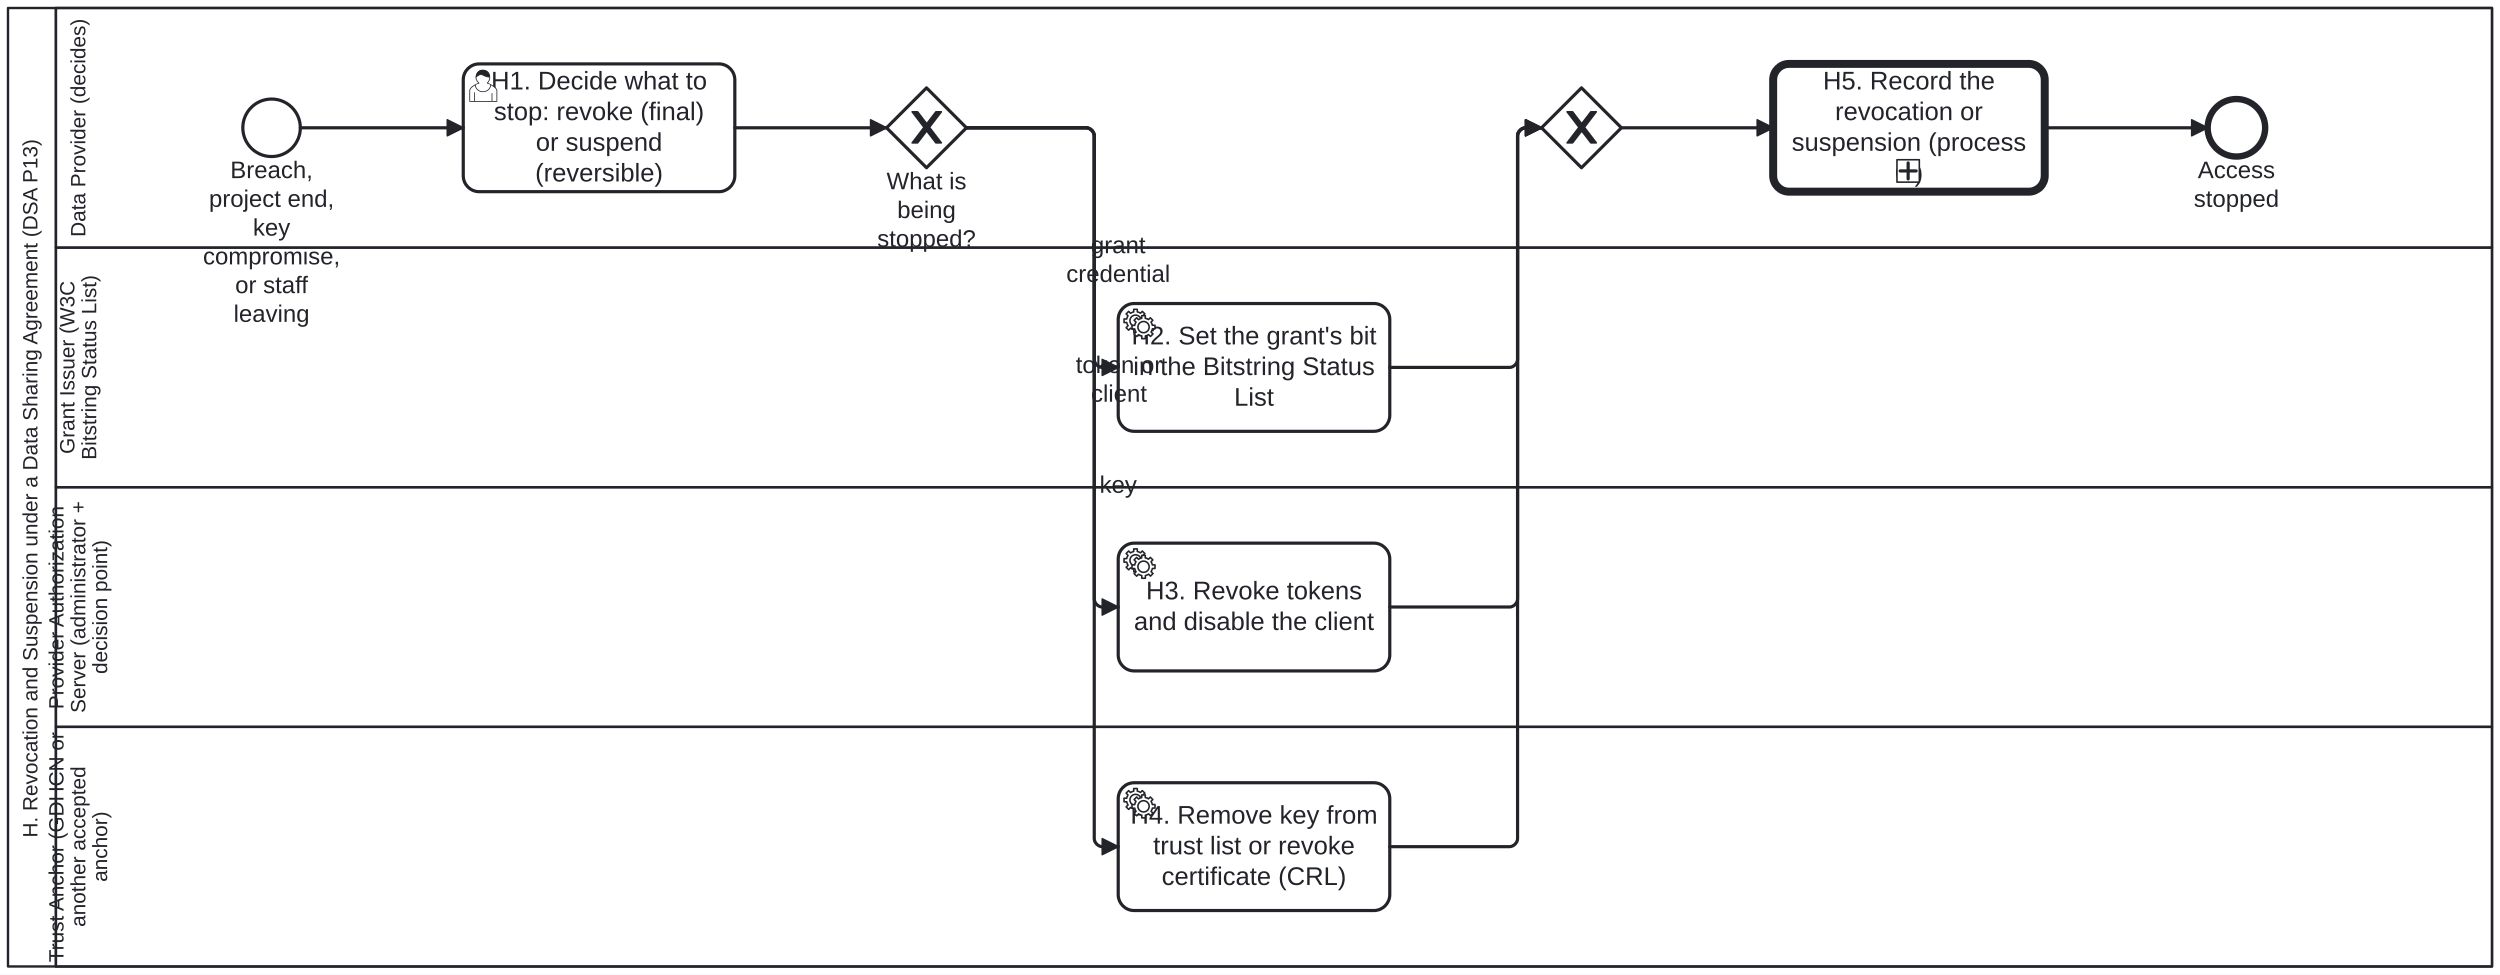
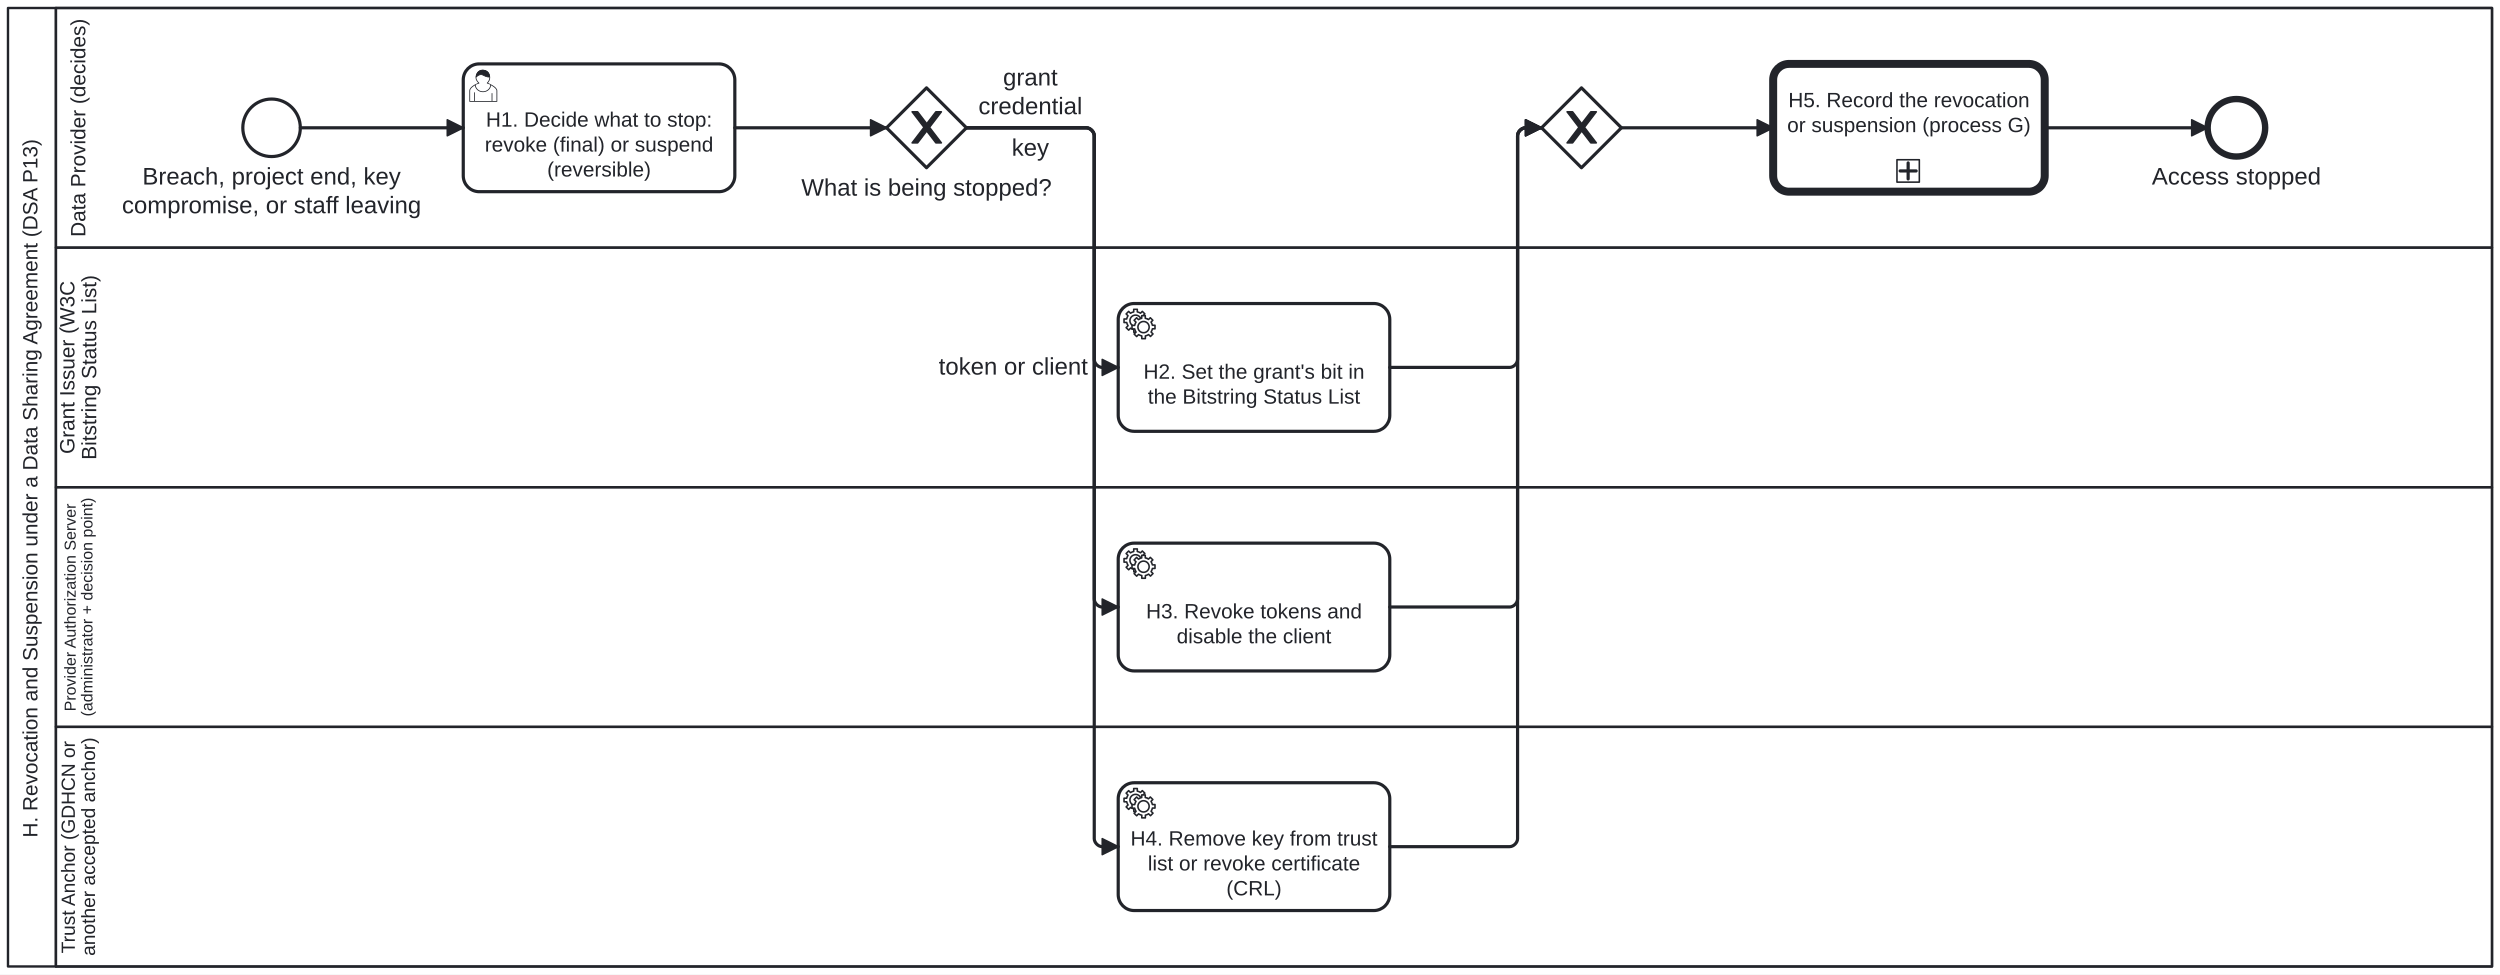
<svg xmlns="http://www.w3.org/2000/svg" width="100%" style="max-width:100%;height:auto" viewBox="115 55 1565 610" version="1.1">
  <rect x="115" y="55" width="1565" height="610" fill="#ffffff" />
  <g class="djs-group">
    <g class="djs-element djs-shape" data-element-id="PHW.H.Participant" style="display: block;" transform="matrix(1 0 0 1 120 60)">
      <g class="djs-visual">
        <rect x="0" y="0" width="1555" height="600" rx="0" ry="0" style="stroke-linecap: round; stroke-linejoin: round; stroke: rgb(34, 36, 42); stroke-width: 1.5px; fill: white; fill-opacity: 0.95;" />
        <path style="fill: none; stroke-linecap: round; stroke-linejoin: round; stroke: rgb(34, 36, 42); stroke-width: 1.5px;" d="M30,0L30,600" />
        <text lineHeight="1.05" class="djs-label" transform="matrix(-1.83697e-16 -1 1 -1.83697e-16 0 600)" style="font-family: Arial, sans-serif; font-size: 13px; font-weight: normal; fill: rgb(34, 36, 42);">
          <tspan x="80.679" y="18.413">H. Revocation and Suspension under a Data Sharing Agreement (DSA P13)</tspan>
        </text>
      </g>
      <rect class="djs-hit djs-hit-all" x="0" y="0" width="1555" height="600" style="fill: none; stroke-opacity: 0; stroke: white; stroke-width: 15px;" />
    </g>
    <g class="djs-children">
      <g class="djs-group">
        <g class="djs-element djs-shape" data-element-id="PHW.Lane.TrustAnchor" style="display: block;" transform="matrix(1 0 0 1 150 510)">
          <g class="djs-visual">
            <rect x="0" y="0" width="1525" height="150" rx="0" ry="0" style="stroke-linecap: round; stroke-linejoin: round; stroke: rgb(34, 36, 42); stroke-width: 1.5px; fill: white; fill-opacity: 0.25;" />
-             <text lineHeight="1.05" class="djs-label" transform="matrix(-1.83697e-16 -1 1 -1.83697e-16 0 150)" style="font-family: Arial, sans-serif; font-size: 13px; font-weight: normal; fill: rgb(34, 36, 42);">
-               <tspan x="2.646" y="4.762">Trust Anchor (GDHCN or </tspan>
-               <tspan x="24.768" y="18.413">another accepted </tspan>
-               <tspan x="52.961" y="32.062">anchor)</tspan>
+             <text lineHeight="1.05" class="djs-label" transform="matrix(-1.83697e-16 -1 1 -1.83697e-16 0 150)" style="font-family: Arial, sans-serif; font-size: 12px; font-weight: normal; fill: rgb(34, 36, 42);">
+               <tspan x="8.212" y="11.85">Trust Anchor (GDHCN or</tspan>
+               <tspan x="6.621" y="24.45">another accepted anchor)</tspan>
            </text>
          </g>
          <rect class="djs-hit djs-hit-all" x="0" y="0" width="1525" height="150" style="fill: none; stroke-opacity: 0; stroke: white; stroke-width: 15px;" />
        </g>
      </g>
      <g class="djs-group">
        <g class="djs-element djs-shape" data-element-id="PHW.Lane.AuthorizationServer" style="display: block;" transform="matrix(1 0 0 1 150 360)">
+           <g class="djs-visual">
+             <rect x="0" y="0" width="1525" height="150" rx="0" ry="0" style="stroke-linecap: round; stroke-linejoin: round; stroke: rgb(34, 36, 42); stroke-width: 1.5px; fill: white; fill-opacity: 0.25;" />
+             <text lineHeight="1.05" class="djs-label" transform="matrix(-1.83697e-16 -1 1 -1.83697e-16 0 150)" style="font-family: Arial, sans-serif; font-size: 10px; font-weight: normal; fill: rgb(34, 36, 42);">
+               <tspan x="9.692" y="12.375">Provider Authorization Server</tspan>
+               <tspan x="6.497" y="22.875">(administrator + decision point)</tspan>
+             </text>
+           </g>
+           <rect class="djs-hit djs-hit-all" x="0" y="0" width="1525" height="150" style="fill: none; stroke-opacity: 0; stroke: white; stroke-width: 15px;" />
+         </g>
+       </g>
+       <g class="djs-group">
+         <g class="djs-element djs-shape" data-element-id="PHW.Lane.GrantIssuer" style="display: block;" transform="matrix(1 0 0 1 150 210)">
          <g class="djs-visual">
            <rect x="0" y="0" width="1525" height="150" rx="0" ry="0" style="stroke-linecap: round; stroke-linejoin: round; stroke: rgb(34, 36, 42); stroke-width: 1.5px; fill: white; fill-opacity: 0.25;" />
            <text lineHeight="1.05" class="djs-label" transform="matrix(-1.83697e-16 -1 1 -1.83697e-16 0 150)" style="font-family: Arial, sans-serif; font-size: 13px; font-weight: normal; fill: rgb(34, 36, 42);">
-               <tspan x="11.051" y="4.762">Provider Authorization </tspan>
-               <tspan x="8.715" y="18.413">Server (administrator + </tspan>
-               <tspan x="33.086" y="32.062">decision point)</tspan>
-             </text>
-           </g>
-           <rect class="djs-hit djs-hit-all" x="0" y="0" width="1525" height="150" style="fill: none; stroke-opacity: 0; stroke: white; stroke-width: 15px;" />
-         </g>
-       </g>
-       <g class="djs-group">
-         <g class="djs-element djs-shape" data-element-id="PHW.Lane.GrantIssuer" style="display: block;" transform="matrix(1 0 0 1 150 210)">
-           <g class="djs-visual">
-             <rect x="0" y="0" width="1525" height="150" rx="0" ry="0" style="stroke-linecap: round; stroke-linejoin: round; stroke: rgb(34, 36, 42); stroke-width: 1.5px; fill: white; fill-opacity: 0.25;" />
-             <text lineHeight="1.05" class="djs-label" transform="matrix(-1.83697e-16 -1 1 -1.83697e-16 0 150)" style="font-family: Arial, sans-serif; font-size: 13px; font-weight: normal; fill: rgb(34, 36, 42);">
-               <tspan x="20.823" y="11.588">Grant Issuer (W3C </tspan>
+               <tspan x="20.823" y="11.588">Grant Issuer (W3C</tspan>
              <tspan x="17.201" y="25.238">Bitstring Status List)</tspan>
            </text>
          </g>
          <rect class="djs-hit djs-hit-all" x="0" y="0" width="1525" height="150" style="fill: none; stroke-opacity: 0; stroke: white; stroke-width: 15px;" />
        </g>
      </g>
      <g class="djs-group">
        <g class="djs-element djs-shape" data-element-id="PHW.Lane.DataProvider" style="display: block;" transform="matrix(1 0 0 1 150 60)">
          <g class="djs-visual">
            <rect x="0" y="0" width="1525" height="150" rx="0" ry="0" style="stroke-linecap: round; stroke-linejoin: round; stroke: rgb(34, 36, 42); stroke-width: 1.5px; fill: white; fill-opacity: 0.25;" />
            <text lineHeight="1.05" class="djs-label" transform="matrix(-1.83697e-16 -1 1 -1.83697e-16 0 150)" style="font-family: Arial, sans-serif; font-size: 13px; font-weight: normal; fill: rgb(34, 36, 42);">
              <tspan x="6.721" y="18.413">Data Provider (decides)</tspan>
            </text>
          </g>
          <rect class="djs-hit djs-hit-all" x="0" y="0" width="1525" height="150" style="fill: none; stroke-opacity: 0; stroke: white; stroke-width: 15px;" />
        </g>
      </g>
      <g class="djs-group">
        <g class="djs-element djs-shape" data-element-id="PHW.H.Start" style="display: block;" transform="matrix(1 0 0 1 267 117)">
          <g class="djs-visual">
            <circle cx="18" cy="18" r="18" style="stroke-linecap: round; stroke-linejoin: round; stroke: rgb(34, 36, 42); stroke-width: 2px; fill: white; fill-opacity: 0.95;" />
          </g>
          <rect class="djs-hit djs-hit-all" x="0" y="0" width="36" height="36" style="fill: none; stroke-opacity: 0; stroke: white; stroke-width: 15px;" />
        </g>
      </g>
      <g class="djs-group">
-         <g class="djs-element djs-shape" data-element-id="PHW.H.Start_label" style="display: block;" transform="matrix(1 0 0 1 242 153)">
-           <g class="djs-visual">
-             <text lineHeight="1.2" class="djs-label" style="font-family: Arial, sans-serif; font-size: 15px; font-weight: normal; fill: rgb(34, 36, 42);">
-               <tspan x="17.153" y="13.5">Breach, </tspan>
-               <tspan x="3.808" y="31.5">project end, </tspan>
-               <tspan x="31.329" y="49.5">key </tspan>
-               <tspan x="0.073" y="67.5">compromise, </tspan>
-               <tspan x="20.211" y="85.5">or staff </tspan>
-               <tspan x="19.233" y="103.5">leaving</tspan>
-             </text>
-           </g>
-           <rect class="djs-hit djs-hit-all" x="0" y="0" width="86" height="108" style="fill: none; stroke-opacity: 0; stroke: white; stroke-width: 15px;" />
+         <g class="djs-element djs-shape" data-element-id="PHW.H.Start_label" style="display: block;" transform="matrix(1 0 0 1 171.3438 157)">
+           <g class="djs-visual">
+             <text lineHeight="1.2" class="djs-label" style="font-family: Arial, sans-serif; font-size: 15px; font-weight: normal; fill: rgb(34, 36, 42);">
+               <tspan x="32.779" y="13.5">Breach, project end, key</tspan>
+               <tspan x="20.005" y="31.5">compromise, or staff leaving</tspan>
+             </text>
+           </g>
+           <rect class="djs-hit djs-hit-all" x="0" y="0" width="227.312" height="36" style="fill: none; stroke-opacity: 0; stroke: white; stroke-width: 15px;" />
        </g>
      </g>
      <g class="djs-group">
        <g class="djs-element djs-shape" data-element-id="PHW.H.1" style="display: block;" transform="matrix(1 0 0 1 405 95)">
          <g class="djs-visual">
            <rect x="0" y="0" width="170" height="80" rx="10" ry="10" style="stroke-linecap: round; stroke-linejoin: round; stroke: rgb(34, 36, 42); stroke-width: 2px; fill: white; fill-opacity: 0.95;" />
-             <text lineHeight="1.2" class="djs-label" style="font-family: Arial, sans-serif; font-size: 16px; font-weight: normal; fill: rgb(34, 36, 42);">
-               <tspan x="17.41" y="16">H1. Decide what to </tspan>
-               <tspan x="19.195" y="35.2">stop: revoke (final) </tspan>
-               <tspan x="45.418" y="54.4">or suspend </tspan>
-               <tspan x="44.992" y="73.6">(reversible)</tspan>
+             <text lineHeight="1.2" class="djs-label" transform="translate(0 27.6)" style="font-family: Arial, sans-serif; font-size: 13px; font-weight: normal; fill: rgb(34, 36, 42);">
+               <tspan x="14.186" y="11.7">H1. Decide what to stop:</tspan>
+               <tspan x="13.465" y="27.3">revoke (final) or suspend</tspan>
+               <tspan x="52.494" y="42.9">(reversible)</tspan>
            </text>
            <path d="m 15,12 c 0.909,-0.845 1.594,-2.049 1.594,-3.385 0,-2.554 -1.805,-4.622 -4.357,-4.622 -2.552,0 -4.288,2.068 -4.288,4.622 0,1.348 0.974,2.562 1.896,3.405 -0.529,0.187 -5.669,2.097 -5.794,4.756 v 6.718 h 17 v -6.718 c 0,-2.298 -5.528,-4.595 -6.051,-4.776 zm -8,6 l 0,5.5 m 11,0 l 0,-5" style="fill: white; stroke-linecap: round; stroke-linejoin: round; stroke: rgb(34, 36, 42); stroke-width: 0.5px;" />
            <path d="m 15,12 m 2.162,1.009 c 0,2.447 -2.158,4.431 -4.821,4.431 -2.665,0 -4.822,-1.981 -4.822,-4.431 " style="fill: white; stroke-linecap: round; stroke-linejoin: round; stroke: rgb(34, 36, 42); stroke-width: 0.5px;" />
            <path d="m 15,12 m -6.9,-3.80 c 0,0 2.251,-2.358 4.274,-1.177 2.024,1.181 4.221,1.537 4.124,0.965 -0.098,-0.57 -0.117,-3.791 -4.191,-4.136 -3.575,0.001 -4.208,3.367 -4.207,4.348 z" style="fill: rgb(34, 36, 42); stroke-linecap: round; stroke-linejoin: round; stroke: rgb(34, 36, 42); stroke-width: 0.5px;" />
          </g>
          <rect class="djs-hit djs-hit-all" x="0" y="0" width="170" height="80" style="fill: none; stroke-opacity: 0; stroke: white; stroke-width: 15px;" />
        </g>
      </g>
      <g class="djs-group">
        <g class="djs-element djs-shape" data-element-id="PHW.H.Gateway1" style="display: block;" transform="matrix(1 0 0 1 670 110)">
          <g class="djs-visual">
            <polygon points="25,0 50,25 25,50 0,25" style="stroke-linecap: round; stroke-linejoin: round; stroke: rgb(34, 36, 42); stroke-width: 2px; fill: white; fill-opacity: 0.95;" />
            <path d="m 16,15 7.429,9.714 -7.429,9.714 3.429,0 5.714,-7.464 5.714,7.464 3.429,0 -7.429,-9.714 7.429,-9.714 -3.429,0 -5.714,7.464 -5.714,-7.464 -3.429,0 z" style="fill: rgb(34, 36, 42); stroke-linecap: round; stroke-linejoin: round; stroke: rgb(34, 36, 42); stroke-width: 1px;" />
          </g>
          <rect class="djs-hit djs-hit-all" x="0" y="0" width="50" height="50" style="fill: none; stroke-opacity: 0; stroke: white; stroke-width: 15px;" />
        </g>
      </g>
      <g class="djs-group">
-         <g class="djs-element djs-shape" data-element-id="PHW.H.Gateway1_label" style="display: block;" transform="matrix(1 0 0 1 664 160)">
-           <g class="djs-visual">
-             <text lineHeight="1.2" class="djs-label" style="font-family: Arial, sans-serif; font-size: 15px; font-weight: normal; fill: rgb(34, 36, 42);">
-               <tspan x="5.995" y="13.5">What is </tspan>
-               <tspan x="12.649" y="31.5">being </tspan>
-               <tspan x="0.139" y="49.5">stopped?</tspan>
-             </text>
-           </g>
-           <rect class="djs-hit djs-hit-all" x="0" y="0" width="62" height="54" style="fill: none; stroke-opacity: 0; stroke: white; stroke-width: 15px;" />
+         <g class="djs-element djs-shape" data-element-id="PHW.H.Gateway1_label" style="display: block;" transform="matrix(1 0 0 1 596.6094 164)">
+           <g class="djs-visual">
+             <text lineHeight="1.2" class="djs-label" style="font-family: Arial, sans-serif; font-size: 15px; font-weight: normal; fill: rgb(34, 36, 42);">
+               <tspan x="20.007" y="13.5">What is being stopped?</tspan>
+             </text>
+           </g>
+           <rect class="djs-hit djs-hit-all" x="0" y="0" width="196.781" height="18" style="fill: none; stroke-opacity: 0; stroke: white; stroke-width: 15px;" />
        </g>
      </g>
      <g class="djs-group">
        <g class="djs-element djs-shape" data-element-id="PHW.H.2" style="display: block;" transform="matrix(1 0 0 1 815 245)">
          <g class="djs-visual">
            <rect x="0" y="0" width="170" height="80" rx="10" ry="10" style="stroke-linecap: round; stroke-linejoin: round; stroke: rgb(34, 36, 42); stroke-width: 2px; fill: white; fill-opacity: 0.95;" />
-             <text lineHeight="1.2" class="djs-label" style="font-family: Arial, sans-serif; font-size: 16px; font-weight: normal; fill: rgb(34, 36, 42);">
-               <tspan x="8.32" y="25.6">H2. Set the grant's bit</tspan>
-               <tspan x="9.406" y="44.8">in the Bitstring Status </tspan>
-               <tspan x="72.551" y="64">List</tspan>
+             <text lineHeight="1.2" class="djs-label" transform="translate(0 35.4)" style="font-family: Arial, sans-serif; font-size: 13px; font-weight: normal; fill: rgb(34, 36, 42);">
+               <tspan x="15.833" y="11.7">H2. Set the grant's bit in</tspan>
+               <tspan x="18.524" y="27.3">the Bitstring Status List</tspan>
            </text>
            <circle cx="5" cy="5" r="5" transform="translate(6, 6)" style="stroke-linecap: round; stroke-linejoin: round; stroke: none; stroke-width: 2px; fill: white;" />
            <path d="m 12,18 v -1.713 c 0.352,-0.07 0.704,-0.178 1.048,-0.321 0.344,-0.145 0.666,-0.321 0.966,-0.521 l 1.194,1.18 1.567,-1.577 -1.195,-1.18 c 0.403,-0.614 0.683,-1.299 0.825,-2.018 l 1.622,-0.01 v -2.22 l -1.637,0.01 c -0.073,-0.352 -0.178,-0.7 -0.324,-1.044 -0.145,-0.344 -0.321,-0.664 -0.523,-0.962 l 1.131,-1.136 -1.583,-1.563 -1.13,1.136 c -0.614,-0.401 -1.303,-0.681 -2.023,-0.822 l 0.009,-1.619 h -2.241 l 0.004,1.631 c -0.354,0.074 -0.705,0.18 -1.05,0.324 -0.344,0.144 -0.665,0.321 -0.964,0.52 l -1.17,-1.158 -1.567,1.579 1.168,1.157 c -0.403,0.613 -0.683,1.298 -0.825,2.017 l -1.659,0.003 v 2.222 l 1.672,-0.006 c 0.073,0.351 0.18,0.702 0.324,1.045 0.145,0.344 0.321,0.664 0.523,0.961 l -1.199,1.197 1.584,1.56 1.196,-1.193 c 0.614,0.403 1.303,0.682 2.023,0.823 l 7.19e-4,1.699 h 2.227 z m 0.221,-3.996 c -1.789,0.75 -3.858,-0.093 -4.61,-1.874 -0.752,-1.783 0.091,-3.846 1.88,-4.596 1.788,-0.749 3.857,0.093 4.609,1.874 0.752,1.782 -0.091,3.846 -1.88,4.596 z" style="fill: white; stroke-linecap: round; stroke-linejoin: round; stroke: rgb(34, 36, 42); stroke-width: 1px;" />
            <circle cx="5" cy="5" r="5" transform="translate(11, 10)" style="stroke-linecap: round; stroke-linejoin: round; stroke: none; stroke-width: 2px; fill: white;" />
            <path d="m 17,22 v -1.713 c 0.352,-0.07 0.704,-0.178 1.048,-0.321 0.344,-0.145 0.666,-0.321 0.966,-0.521 l 1.194,1.18 1.567,-1.577 -1.195,-1.18 c 0.403,-0.614 0.683,-1.299 0.825,-2.018 l 1.622,-0.01 v -2.22 l -1.637,0.01 c -0.073,-0.352 -0.178,-0.7 -0.324,-1.044 -0.145,-0.344 -0.321,-0.664 -0.523,-0.962 l 1.131,-1.136 -1.583,-1.563 -1.13,1.136 c -0.614,-0.401 -1.303,-0.681 -2.023,-0.822 l 0.009,-1.619 h -2.241 l 0.004,1.631 c -0.354,0.074 -0.705,0.18 -1.05,0.324 -0.344,0.144 -0.665,0.321 -0.964,0.52 l -1.17,-1.158 -1.567,1.579 1.168,1.157 c -0.403,0.613 -0.683,1.298 -0.825,2.017 l -1.659,0.003 v 2.222 l 1.672,-0.006 c 0.073,0.351 0.18,0.702 0.324,1.045 0.145,0.344 0.321,0.664 0.523,0.961 l -1.199,1.197 1.584,1.56 1.196,-1.193 c 0.614,0.403 1.303,0.682 2.023,0.823 l 7.19e-4,1.699 h 2.227 z m 0.221,-3.996 c -1.789,0.75 -3.858,-0.093 -4.61,-1.874 -0.752,-1.783 0.091,-3.846 1.88,-4.596 1.788,-0.749 3.857,0.093 4.609,1.874 0.752,1.782 -0.091,3.846 -1.88,4.596 z" style="fill: white; stroke-linecap: round; stroke-linejoin: round; stroke: rgb(34, 36, 42); stroke-width: 1px;" />
          </g>
          <rect class="djs-hit djs-hit-all" x="0" y="0" width="170" height="80" style="fill: none; stroke-opacity: 0; stroke: white; stroke-width: 15px;" />
        </g>
      </g>
      <g class="djs-group">
        <g class="djs-element djs-shape" data-element-id="PHW.H.3" style="display: block;" transform="matrix(1 0 0 1 815 395)">
          <g class="djs-visual">
            <rect x="0" y="0" width="170" height="80" rx="10" ry="10" style="stroke-linecap: round; stroke-linejoin: round; stroke: rgb(34, 36, 42); stroke-width: 2px; fill: white; fill-opacity: 0.95;" />
-             <text lineHeight="1.2" class="djs-label" style="font-family: Arial, sans-serif; font-size: 16px; font-weight: normal; fill: rgb(34, 36, 42);">
-               <tspan x="17.41" y="35.2">H3. Revoke tokens </tspan>
-               <tspan x="9.836" y="54.4">and disable the client</tspan>
+             <text lineHeight="1.2" class="djs-label" transform="translate(0 35.4)" style="font-family: Arial, sans-serif; font-size: 13px; font-weight: normal; fill: rgb(34, 36, 42);">
+               <tspan x="17.432" y="11.7">H3. Revoke tokens and</tspan>
+               <tspan x="36.58" y="27.3">disable the client</tspan>
            </text>
            <circle cx="5" cy="5" r="5" transform="translate(6, 6)" style="stroke-linecap: round; stroke-linejoin: round; stroke: none; stroke-width: 2px; fill: white;" />
            <path d="m 12,18 v -1.713 c 0.352,-0.07 0.704,-0.178 1.048,-0.321 0.344,-0.145 0.666,-0.321 0.966,-0.521 l 1.194,1.18 1.567,-1.577 -1.195,-1.18 c 0.403,-0.614 0.683,-1.299 0.825,-2.018 l 1.622,-0.01 v -2.22 l -1.637,0.01 c -0.073,-0.352 -0.178,-0.7 -0.324,-1.044 -0.145,-0.344 -0.321,-0.664 -0.523,-0.962 l 1.131,-1.136 -1.583,-1.563 -1.13,1.136 c -0.614,-0.401 -1.303,-0.681 -2.023,-0.822 l 0.009,-1.619 h -2.241 l 0.004,1.631 c -0.354,0.074 -0.705,0.18 -1.05,0.324 -0.344,0.144 -0.665,0.321 -0.964,0.52 l -1.17,-1.158 -1.567,1.579 1.168,1.157 c -0.403,0.613 -0.683,1.298 -0.825,2.017 l -1.659,0.003 v 2.222 l 1.672,-0.006 c 0.073,0.351 0.18,0.702 0.324,1.045 0.145,0.344 0.321,0.664 0.523,0.961 l -1.199,1.197 1.584,1.56 1.196,-1.193 c 0.614,0.403 1.303,0.682 2.023,0.823 l 7.19e-4,1.699 h 2.227 z m 0.221,-3.996 c -1.789,0.75 -3.858,-0.093 -4.61,-1.874 -0.752,-1.783 0.091,-3.846 1.88,-4.596 1.788,-0.749 3.857,0.093 4.609,1.874 0.752,1.782 -0.091,3.846 -1.88,4.596 z" style="fill: white; stroke-linecap: round; stroke-linejoin: round; stroke: rgb(34, 36, 42); stroke-width: 1px;" />
            <circle cx="5" cy="5" r="5" transform="translate(11, 10)" style="stroke-linecap: round; stroke-linejoin: round; stroke: none; stroke-width: 2px; fill: white;" />
            <path d="m 17,22 v -1.713 c 0.352,-0.07 0.704,-0.178 1.048,-0.321 0.344,-0.145 0.666,-0.321 0.966,-0.521 l 1.194,1.18 1.567,-1.577 -1.195,-1.18 c 0.403,-0.614 0.683,-1.299 0.825,-2.018 l 1.622,-0.01 v -2.22 l -1.637,0.01 c -0.073,-0.352 -0.178,-0.7 -0.324,-1.044 -0.145,-0.344 -0.321,-0.664 -0.523,-0.962 l 1.131,-1.136 -1.583,-1.563 -1.13,1.136 c -0.614,-0.401 -1.303,-0.681 -2.023,-0.822 l 0.009,-1.619 h -2.241 l 0.004,1.631 c -0.354,0.074 -0.705,0.18 -1.05,0.324 -0.344,0.144 -0.665,0.321 -0.964,0.52 l -1.17,-1.158 -1.567,1.579 1.168,1.157 c -0.403,0.613 -0.683,1.298 -0.825,2.017 l -1.659,0.003 v 2.222 l 1.672,-0.006 c 0.073,0.351 0.18,0.702 0.324,1.045 0.145,0.344 0.321,0.664 0.523,0.961 l -1.199,1.197 1.584,1.56 1.196,-1.193 c 0.614,0.403 1.303,0.682 2.023,0.823 l 7.19e-4,1.699 h 2.227 z m 0.221,-3.996 c -1.789,0.75 -3.858,-0.093 -4.61,-1.874 -0.752,-1.783 0.091,-3.846 1.88,-4.596 1.788,-0.749 3.857,0.093 4.609,1.874 0.752,1.782 -0.091,3.846 -1.88,4.596 z" style="fill: white; stroke-linecap: round; stroke-linejoin: round; stroke: rgb(34, 36, 42); stroke-width: 1px;" />
          </g>
          <rect class="djs-hit djs-hit-all" x="0" y="0" width="170" height="80" style="fill: none; stroke-opacity: 0; stroke: white; stroke-width: 15px;" />
        </g>
      </g>
      <g class="djs-group">
        <g class="djs-element djs-shape" data-element-id="PHW.H.4" style="display: block;" transform="matrix(1 0 0 1 815 545)">
          <g class="djs-visual">
            <rect x="0" y="0" width="170" height="80" rx="10" ry="10" style="stroke-linecap: round; stroke-linejoin: round; stroke: rgb(34, 36, 42); stroke-width: 2px; fill: white; fill-opacity: 0.95;" />
-             <text lineHeight="1.2" class="djs-label" style="font-family: Arial, sans-serif; font-size: 16px; font-weight: normal; fill: rgb(34, 36, 42);">
-               <tspan x="7.645" y="25.6">H4. Remove key from </tspan>
-               <tspan x="21.871" y="44.8">trust list or revoke </tspan>
-               <tspan x="27.211" y="64">certificate (CRL)</tspan>
+             <text lineHeight="1.2" class="djs-label" transform="translate(0 27.6)" style="font-family: Arial, sans-serif; font-size: 13px; font-weight: normal; fill: rgb(34, 36, 42);">
+               <tspan x="7.701" y="11.7">H4. Remove key from trust</tspan>
+               <tspan x="18.534" y="27.3">list or revoke certificate</tspan>
+               <tspan x="67.668" y="42.9">(CRL)</tspan>
            </text>
            <circle cx="5" cy="5" r="5" transform="translate(6, 6)" style="stroke-linecap: round; stroke-linejoin: round; stroke: none; stroke-width: 2px; fill: white;" />
            <path d="m 12,18 v -1.713 c 0.352,-0.07 0.704,-0.178 1.048,-0.321 0.344,-0.145 0.666,-0.321 0.966,-0.521 l 1.194,1.18 1.567,-1.577 -1.195,-1.18 c 0.403,-0.614 0.683,-1.299 0.825,-2.018 l 1.622,-0.01 v -2.22 l -1.637,0.01 c -0.073,-0.352 -0.178,-0.7 -0.324,-1.044 -0.145,-0.344 -0.321,-0.664 -0.523,-0.962 l 1.131,-1.136 -1.583,-1.563 -1.13,1.136 c -0.614,-0.401 -1.303,-0.681 -2.023,-0.822 l 0.009,-1.619 h -2.241 l 0.004,1.631 c -0.354,0.074 -0.705,0.18 -1.05,0.324 -0.344,0.144 -0.665,0.321 -0.964,0.52 l -1.17,-1.158 -1.567,1.579 1.168,1.157 c -0.403,0.613 -0.683,1.298 -0.825,2.017 l -1.659,0.003 v 2.222 l 1.672,-0.006 c 0.073,0.351 0.18,0.702 0.324,1.045 0.145,0.344 0.321,0.664 0.523,0.961 l -1.199,1.197 1.584,1.56 1.196,-1.193 c 0.614,0.403 1.303,0.682 2.023,0.823 l 7.19e-4,1.699 h 2.227 z m 0.221,-3.996 c -1.789,0.75 -3.858,-0.093 -4.61,-1.874 -0.752,-1.783 0.091,-3.846 1.88,-4.596 1.788,-0.749 3.857,0.093 4.609,1.874 0.752,1.782 -0.091,3.846 -1.88,4.596 z" style="fill: white; stroke-linecap: round; stroke-linejoin: round; stroke: rgb(34, 36, 42); stroke-width: 1px;" />
            <circle cx="5" cy="5" r="5" transform="translate(11, 10)" style="stroke-linecap: round; stroke-linejoin: round; stroke: none; stroke-width: 2px; fill: white;" />
            <path d="m 17,22 v -1.713 c 0.352,-0.07 0.704,-0.178 1.048,-0.321 0.344,-0.145 0.666,-0.321 0.966,-0.521 l 1.194,1.18 1.567,-1.577 -1.195,-1.18 c 0.403,-0.614 0.683,-1.299 0.825,-2.018 l 1.622,-0.01 v -2.22 l -1.637,0.01 c -0.073,-0.352 -0.178,-0.7 -0.324,-1.044 -0.145,-0.344 -0.321,-0.664 -0.523,-0.962 l 1.131,-1.136 -1.583,-1.563 -1.13,1.136 c -0.614,-0.401 -1.303,-0.681 -2.023,-0.822 l 0.009,-1.619 h -2.241 l 0.004,1.631 c -0.354,0.074 -0.705,0.18 -1.05,0.324 -0.344,0.144 -0.665,0.321 -0.964,0.52 l -1.17,-1.158 -1.567,1.579 1.168,1.157 c -0.403,0.613 -0.683,1.298 -0.825,2.017 l -1.659,0.003 v 2.222 l 1.672,-0.006 c 0.073,0.351 0.18,0.702 0.324,1.045 0.145,0.344 0.321,0.664 0.523,0.961 l -1.199,1.197 1.584,1.56 1.196,-1.193 c 0.614,0.403 1.303,0.682 2.023,0.823 l 7.19e-4,1.699 h 2.227 z m 0.221,-3.996 c -1.789,0.75 -3.858,-0.093 -4.61,-1.874 -0.752,-1.783 0.091,-3.846 1.88,-4.596 1.788,-0.749 3.857,0.093 4.609,1.874 0.752,1.782 -0.091,3.846 -1.88,4.596 z" style="fill: white; stroke-linecap: round; stroke-linejoin: round; stroke: rgb(34, 36, 42); stroke-width: 1px;" />
          </g>
          <rect class="djs-hit djs-hit-all" x="0" y="0" width="170" height="80" style="fill: none; stroke-opacity: 0; stroke: white; stroke-width: 15px;" />
        </g>
      </g>
      <g class="djs-group">
        <g class="djs-element djs-shape" data-element-id="PHW.H.Gateway2" style="display: block;" transform="matrix(1 0 0 1 1080 110)">
          <g class="djs-visual">
            <polygon points="25,0 50,25 25,50 0,25" style="stroke-linecap: round; stroke-linejoin: round; stroke: rgb(34, 36, 42); stroke-width: 2px; fill: white; fill-opacity: 0.95;" />
            <path d="m 16,15 7.429,9.714 -7.429,9.714 3.429,0 5.714,-7.464 5.714,7.464 3.429,0 -7.429,-9.714 7.429,-9.714 -3.429,0 -5.714,7.464 -5.714,-7.464 -3.429,0 z" style="fill: rgb(34, 36, 42); stroke-linecap: round; stroke-linejoin: round; stroke: rgb(34, 36, 42); stroke-width: 1px;" />
          </g>
          <rect class="djs-hit djs-hit-all" x="0" y="0" width="50" height="50" style="fill: none; stroke-opacity: 0; stroke: white; stroke-width: 15px;" />
        </g>
      </g>
      <g class="djs-group">
        <a class="fa-subprocess-link" href="PHW.G.svg" target="_top">
          <g class="djs-element djs-shape" data-element-id="PHW.H.5" style="display: block;" transform="matrix(1 0 0 1 1225 95)">
            <g class="djs-visual">
              <rect x="0" y="0" width="170" height="80" rx="10" ry="10" style="stroke-linecap: round; stroke-linejoin: round; stroke: rgb(34, 36, 42); stroke-width: 5px; fill: white; fill-opacity: 0.95;" />
-               <text lineHeight="1.2" class="djs-label" style="font-family: Arial, sans-serif; font-size: 16px; font-weight: normal; fill: rgb(34, 36, 42);">
-                 <tspan x="31.195" y="16">H5. Record the </tspan>
-                 <tspan x="38.754" y="35.2">revocation or </tspan>
-                 <tspan x="11.629" y="54.4">suspension (process </tspan>
-                 <tspan x="76.113" y="73.6">G)</tspan>
+               <text lineHeight="1.2" class="djs-label" transform="translate(0 15.4)" style="font-family: Arial, sans-serif; font-size: 13px; font-weight: normal; fill: rgb(34, 36, 42);">
+                 <tspan x="9.488" y="11.7">H5. Record the revocation</tspan>
+                 <tspan x="8.774" y="27.3">or suspension (process G)</tspan>
              </text>
              <rect x="0" y="0" width="14" height="14" rx="0" ry="0" style="stroke-linecap: round; stroke-linejoin: round; stroke: rgb(34, 36, 42); stroke-width: 1px; fill: white;" transform="matrix(1 0 0 1 77.5 60)" />
              <path data-marker="sub-process" d="m77.5,60 m 7,2 l 0,10 m -5,-5 l 10,0" style="fill: white; stroke-linecap: round; stroke-linejoin: round; stroke: rgb(34, 36, 42); stroke-width: 2px;" />
            </g>
            <rect class="djs-hit djs-hit-all" x="0" y="0" width="170" height="80" style="fill: none; stroke-opacity: 0; stroke: white; stroke-width: 15px;" />
          </g>
        </a>
      </g>
      <g class="djs-group">
        <g class="djs-element djs-shape" data-element-id="PHW.H.End" style="display: block;" transform="matrix(1 0 0 1 1497 117)">
          <g class="djs-visual">
            <circle cx="18" cy="18" r="18" style="stroke-linecap: round; stroke-linejoin: round; stroke: rgb(34, 36, 42); stroke-width: 4px; fill: white; fill-opacity: 0.95;" />
          </g>
          <rect class="djs-hit djs-hit-all" x="0" y="0" width="36" height="36" style="fill: none; stroke-opacity: 0; stroke: white; stroke-width: 15px;" />
        </g>
      </g>
      <g class="djs-group">
-         <g class="djs-element djs-shape" data-element-id="PHW.H.End_label" style="display: block;" transform="matrix(1 0 0 1 1488 153)">
-           <g class="djs-visual">
-             <text lineHeight="1.2" class="djs-label" style="font-family: Arial, sans-serif; font-size: 15px; font-weight: normal; fill: rgb(34, 36, 42);">
-               <tspan x="2.826" y="13.5">Access </tspan>
-               <tspan x="0.311" y="31.5">stopped</tspan>
-             </text>
-           </g>
-           <rect class="djs-hit djs-hit-all" x="0" y="0" width="54" height="36" style="fill: none; stroke-opacity: 0; stroke: white; stroke-width: 15px;" />
+         <g class="djs-element djs-shape" data-element-id="PHW.H.End_label" style="display: block;" transform="matrix(1 0 0 1 1442.047 157)">
+           <g class="djs-visual">
+             <text lineHeight="1.2" class="djs-label" style="font-family: Arial, sans-serif; font-size: 15px; font-weight: normal; fill: rgb(34, 36, 42);">
+               <tspan x="20.006" y="13.5">Access stopped</tspan>
+             </text>
+           </g>
+           <rect class="djs-hit djs-hit-all" x="0" y="0" width="145.906" height="18" style="fill: none; stroke-opacity: 0; stroke: white; stroke-width: 15px;" />
        </g>
      </g>
      <g class="djs-group">
        <g class="djs-element djs-connection" data-element-id="PHW.H.Flow1" style="display: block;">
          <g class="djs-visual">
            <defs>
              <marker id="bpmn-marker-1" viewBox="0 0 20 20" refX="11" refY="10" markerWidth="10" markerHeight="10" orient="auto">
                <path d="M 1 5 L 11 10 L 1 15 Z" style="stroke-linecap: round; stroke-linejoin: round; stroke: rgb(34, 36, 42); stroke-width: 1px; fill: rgb(34, 36, 42);" />
              </marker>
            </defs>
            <path data-corner-radius="5" style="fill: none; stroke-linecap: round; stroke-linejoin: round; stroke: rgb(34, 36, 42); stroke-width: 2px; marker-end: url('#bpmn-marker-1');" d="M303,135L405,135" />
          </g>
          <path d="M303,135L405,135" class="djs-hit djs-hit-stroke" style="fill: none; stroke-opacity: 0; stroke: white; stroke-width: 15px;" />
        </g>
      </g>
      <g class="djs-group">
        <g class="djs-element djs-connection" data-element-id="PHW.H.Flow2" style="display: block;">
          <g class="djs-visual">
            <defs>
              <marker id="bpmn-marker-2" viewBox="0 0 20 20" refX="11" refY="10" markerWidth="10" markerHeight="10" orient="auto">
                <path d="M 1 5 L 11 10 L 1 15 Z" style="stroke-linecap: round; stroke-linejoin: round; stroke: rgb(34, 36, 42); stroke-width: 1px; fill: rgb(34, 36, 42);" />
              </marker>
            </defs>
            <path data-corner-radius="5" style="fill: none; stroke-linecap: round; stroke-linejoin: round; stroke: rgb(34, 36, 42); stroke-width: 2px; marker-end: url('#bpmn-marker-2');" d="M575,135L670,135" />
          </g>
          <path d="M575,135L670,135" class="djs-hit djs-hit-stroke" style="fill: none; stroke-opacity: 0; stroke: white; stroke-width: 15px;" />
        </g>
      </g>
      <g class="djs-group">
        <g class="djs-element djs-connection" data-element-id="PHW.H.Flow3" style="display: block;">
          <g class="djs-visual">
            <defs>
              <marker id="bpmn-marker-3" viewBox="0 0 20 20" refX="11" refY="10" markerWidth="10" markerHeight="10" orient="auto">
                <path d="M 1 5 L 11 10 L 1 15 Z" style="stroke-linecap: round; stroke-linejoin: round; stroke: rgb(34, 36, 42); stroke-width: 1px; fill: rgb(34, 36, 42);" />
              </marker>
            </defs>
            <path data-corner-radius="5" style="fill: none; stroke-linecap: round; stroke-linejoin: round; stroke: rgb(34, 36, 42); stroke-width: 2px; marker-end: url('#bpmn-marker-3');" d="M720,135L795,135C797.5,135,800,137.5,800,140L800,280C800,282.5,802.5,285,805,285L815,285" />
          </g>
          <path d="M720,135L800,135L800,285L815,285" class="djs-hit djs-hit-stroke" style="fill: none; stroke-opacity: 0; stroke: white; stroke-width: 15px;" />
        </g>
      </g>
      <g class="djs-group">
-         <g class="djs-element djs-shape" data-element-id="PHW.H.Flow3_label" style="display: block;" transform="matrix(1 0 0 1 782 200)">
-           <g class="djs-visual">
-             <text lineHeight="1.2" class="djs-label" style="font-family: Arial, sans-serif; font-size: 15px; font-weight: normal; fill: rgb(34, 36, 42);">
-               <tspan x="15.905" y="13.5">grant </tspan>
-               <tspan x="0.48" y="31.5">credential</tspan>
-             </text>
-           </g>
-           <rect class="djs-hit djs-hit-all" x="0" y="0" width="66" height="36" style="fill: none; stroke-opacity: 0; stroke: white; stroke-width: 15px;" />
+         <g class="djs-element djs-shape" data-element-id="PHW.H.Flow3_label" style="display: block;" transform="matrix(1 0 0 1 707.4766 95)">
+           <g class="djs-visual">
+             <text lineHeight="1.2" class="djs-label" style="font-family: Arial, sans-serif; font-size: 15px; font-weight: normal; fill: rgb(34, 36, 42);">
+               <tspan x="35.429" y="13.5">grant</tspan>
+               <tspan x="20.004" y="31.5">credential</tspan>
+             </text>
+           </g>
+           <rect class="djs-hit djs-hit-all" x="0" y="0" width="105.047" height="36" style="fill: none; stroke-opacity: 0; stroke: white; stroke-width: 15px;" />
        </g>
      </g>
      <g class="djs-group">
        <g class="djs-element djs-connection" data-element-id="PHW.H.Flow4" style="display: block;">
          <g class="djs-visual">
            <defs>
              <marker id="bpmn-marker-4" viewBox="0 0 20 20" refX="11" refY="10" markerWidth="10" markerHeight="10" orient="auto">
                <path d="M 1 5 L 11 10 L 1 15 Z" style="stroke-linecap: round; stroke-linejoin: round; stroke: rgb(34, 36, 42); stroke-width: 1px; fill: rgb(34, 36, 42);" />
              </marker>
            </defs>
            <path data-corner-radius="5" style="fill: none; stroke-linecap: round; stroke-linejoin: round; stroke: rgb(34, 36, 42); stroke-width: 2px; marker-end: url('#bpmn-marker-4');" d="M720,135L795,135C797.5,135,800,137.5,800,140L800,430C800,432.5,802.5,435,805,435L815,435" />
          </g>
          <path d="M720,135L800,135L800,435L815,435" class="djs-hit djs-hit-stroke" style="fill: none; stroke-opacity: 0; stroke: white; stroke-width: 15px;" />
        </g>
      </g>
      <g class="djs-group">
-         <g class="djs-element djs-shape" data-element-id="PHW.H.Flow4_label" style="display: block;" transform="matrix(1 0 0 1 788 275)">
-           <g class="djs-visual">
-             <text lineHeight="1.2" class="djs-label" style="font-family: Arial, sans-serif; font-size: 15px; font-weight: normal; fill: rgb(34, 36, 42);">
-               <tspan x="0.4" y="13.5">token or</tspan>
-               <tspan x="9.991" y="31.5">client</tspan>
-             </text>
-           </g>
-           <rect class="djs-hit djs-hit-all" x="0" y="0" width="55" height="36" style="fill: none; stroke-opacity: 0; stroke: white; stroke-width: 15px;" />
+         <g class="djs-element djs-shape" data-element-id="PHW.H.Flow4_label" style="display: block;" transform="matrix(1 0 0 1 682.6094 276)">
+           <g class="djs-visual">
+             <text lineHeight="1.2" class="djs-label" style="font-family: Arial, sans-serif; font-size: 15px; font-weight: normal; fill: rgb(34, 36, 42);">
+               <tspan x="20.003" y="13.5">token or client</tspan>
+             </text>
+           </g>
+           <rect class="djs-hit djs-hit-all" x="0" y="0" width="133.391" height="18" style="fill: none; stroke-opacity: 0; stroke: white; stroke-width: 15px;" />
        </g>
      </g>
      <g class="djs-group">
        <g class="djs-element djs-connection" data-element-id="PHW.H.Flow5" style="display: block;">
          <g class="djs-visual">
            <defs>
              <marker id="bpmn-marker-5" viewBox="0 0 20 20" refX="11" refY="10" markerWidth="10" markerHeight="10" orient="auto">
                <path d="M 1 5 L 11 10 L 1 15 Z" style="stroke-linecap: round; stroke-linejoin: round; stroke: rgb(34, 36, 42); stroke-width: 1px; fill: rgb(34, 36, 42);" />
              </marker>
            </defs>
            <path data-corner-radius="5" style="fill: none; stroke-linecap: round; stroke-linejoin: round; stroke: rgb(34, 36, 42); stroke-width: 2px; marker-end: url('#bpmn-marker-5');" d="M720,135L795,135C797.5,135,800,137.5,800,140L800,580C800,582.5,802.5,585,805,585L815,585" />
          </g>
          <path d="M720,135L800,135L800,585L815,585" class="djs-hit djs-hit-stroke" style="fill: none; stroke-opacity: 0; stroke: white; stroke-width: 15px;" />
        </g>
      </g>
      <g class="djs-group">
-         <g class="djs-element djs-shape" data-element-id="PHW.H.Flow5_label" style="display: block;" transform="matrix(1 0 0 1 803 350)">
-           <g class="djs-visual">
-             <text lineHeight="1.2" class="djs-label" style="font-family: Arial, sans-serif; font-size: 15px; font-weight: normal; fill: rgb(34, 36, 42);">
-               <tspan x="0.329" y="13.5">key</tspan>
-             </text>
-           </g>
-           <rect class="djs-hit djs-hit-all" x="0" y="0" width="24" height="18" style="fill: none; stroke-opacity: 0; stroke: white; stroke-width: 15px;" />
+         <g class="djs-element djs-shape" data-element-id="PHW.H.Flow5_label" style="display: block;" transform="matrix(1 0 0 1 728.3281 139)">
+           <g class="djs-visual">
+             <text lineHeight="1.2" class="djs-label" style="font-family: Arial, sans-serif; font-size: 15px; font-weight: normal; fill: rgb(34, 36, 42);">
+               <tspan x="20.001" y="13.5">key</tspan>
+             </text>
+           </g>
+           <rect class="djs-hit djs-hit-all" x="0" y="0" width="63.344" height="18" style="fill: none; stroke-opacity: 0; stroke: white; stroke-width: 15px;" />
        </g>
      </g>
      <g class="djs-group">
        <g class="djs-element djs-connection" data-element-id="PHW.H.Flow6" style="display: block;">
          <g class="djs-visual">
            <defs>
              <marker id="bpmn-marker-6" viewBox="0 0 20 20" refX="11" refY="10" markerWidth="10" markerHeight="10" orient="auto">
                <path d="M 1 5 L 11 10 L 1 15 Z" style="stroke-linecap: round; stroke-linejoin: round; stroke: rgb(34, 36, 42); stroke-width: 1px; fill: rgb(34, 36, 42);" />
              </marker>
            </defs>
            <path data-corner-radius="5" style="fill: none; stroke-linecap: round; stroke-linejoin: round; stroke: rgb(34, 36, 42); stroke-width: 2px; marker-end: url('#bpmn-marker-6');" d="M985,285L1060,285C1062.5,285,1065,282.5,1065,280L1065,140C1065,137.5,1067.5,135,1070,135L1080,135" />
          </g>
          <path d="M985,285L1065,285L1065,135L1080,135" class="djs-hit djs-hit-stroke" style="fill: none; stroke-opacity: 0; stroke: white; stroke-width: 15px;" />
        </g>
      </g>
      <g class="djs-group">
        <g class="djs-element djs-connection" data-element-id="PHW.H.Flow7" style="display: block;">
          <g class="djs-visual">
            <defs>
              <marker id="bpmn-marker-7" viewBox="0 0 20 20" refX="11" refY="10" markerWidth="10" markerHeight="10" orient="auto">
                <path d="M 1 5 L 11 10 L 1 15 Z" style="stroke-linecap: round; stroke-linejoin: round; stroke: rgb(34, 36, 42); stroke-width: 1px; fill: rgb(34, 36, 42);" />
              </marker>
            </defs>
            <path data-corner-radius="5" style="fill: none; stroke-linecap: round; stroke-linejoin: round; stroke: rgb(34, 36, 42); stroke-width: 2px; marker-end: url('#bpmn-marker-7');" d="M985,435L1060,435C1062.5,435,1065,432.5,1065,430L1065,140C1065,137.5,1067.5,135,1070,135L1080,135" />
          </g>
          <path d="M985,435L1065,435L1065,135L1080,135" class="djs-hit djs-hit-stroke" style="fill: none; stroke-opacity: 0; stroke: white; stroke-width: 15px;" />
        </g>
      </g>
      <g class="djs-group">
        <g class="djs-element djs-connection" data-element-id="PHW.H.Flow8" style="display: block;">
          <g class="djs-visual">
            <defs>
              <marker id="bpmn-marker-8" viewBox="0 0 20 20" refX="11" refY="10" markerWidth="10" markerHeight="10" orient="auto">
                <path d="M 1 5 L 11 10 L 1 15 Z" style="stroke-linecap: round; stroke-linejoin: round; stroke: rgb(34, 36, 42); stroke-width: 1px; fill: rgb(34, 36, 42);" />
              </marker>
            </defs>
            <path data-corner-radius="5" style="fill: none; stroke-linecap: round; stroke-linejoin: round; stroke: rgb(34, 36, 42); stroke-width: 2px; marker-end: url('#bpmn-marker-8');" d="M985,585L1060,585C1062.5,585,1065,582.5,1065,580L1065,140C1065,137.5,1067.5,135,1070,135L1080,135" />
          </g>
          <path d="M985,585L1065,585L1065,135L1080,135" class="djs-hit djs-hit-stroke" style="fill: none; stroke-opacity: 0; stroke: white; stroke-width: 15px;" />
        </g>
      </g>
      <g class="djs-group">
        <g class="djs-element djs-connection" data-element-id="PHW.H.Flow9" style="display: block;">
          <g class="djs-visual">
            <defs>
              <marker id="bpmn-marker-9" viewBox="0 0 20 20" refX="11" refY="10" markerWidth="10" markerHeight="10" orient="auto">
                <path d="M 1 5 L 11 10 L 1 15 Z" style="stroke-linecap: round; stroke-linejoin: round; stroke: rgb(34, 36, 42); stroke-width: 1px; fill: rgb(34, 36, 42);" />
              </marker>
            </defs>
            <path data-corner-radius="5" style="fill: none; stroke-linecap: round; stroke-linejoin: round; stroke: rgb(34, 36, 42); stroke-width: 2px; marker-end: url('#bpmn-marker-9');" d="M1130,135L1225,135" />
          </g>
          <path d="M1130,135L1225,135" class="djs-hit djs-hit-stroke" style="fill: none; stroke-opacity: 0; stroke: white; stroke-width: 15px;" />
        </g>
      </g>
      <g class="djs-group">
        <g class="djs-element djs-connection" data-element-id="PHW.H.Flow10" style="display: block;">
          <g class="djs-visual">
            <defs>
              <marker id="bpmn-marker-10" viewBox="0 0 20 20" refX="11" refY="10" markerWidth="10" markerHeight="10" orient="auto">
                <path d="M 1 5 L 11 10 L 1 15 Z" style="stroke-linecap: round; stroke-linejoin: round; stroke: rgb(34, 36, 42); stroke-width: 1px; fill: rgb(34, 36, 42);" />
              </marker>
            </defs>
            <path data-corner-radius="5" style="fill: none; stroke-linecap: round; stroke-linejoin: round; stroke: rgb(34, 36, 42); stroke-width: 2px; marker-end: url('#bpmn-marker-10');" d="M1395,135L1497,135" />
          </g>
          <path d="M1395,135L1497,135" class="djs-hit djs-hit-stroke" style="fill: none; stroke-opacity: 0; stroke: white; stroke-width: 15px;" />
        </g>
      </g>
    </g>
  </g>
</svg>
